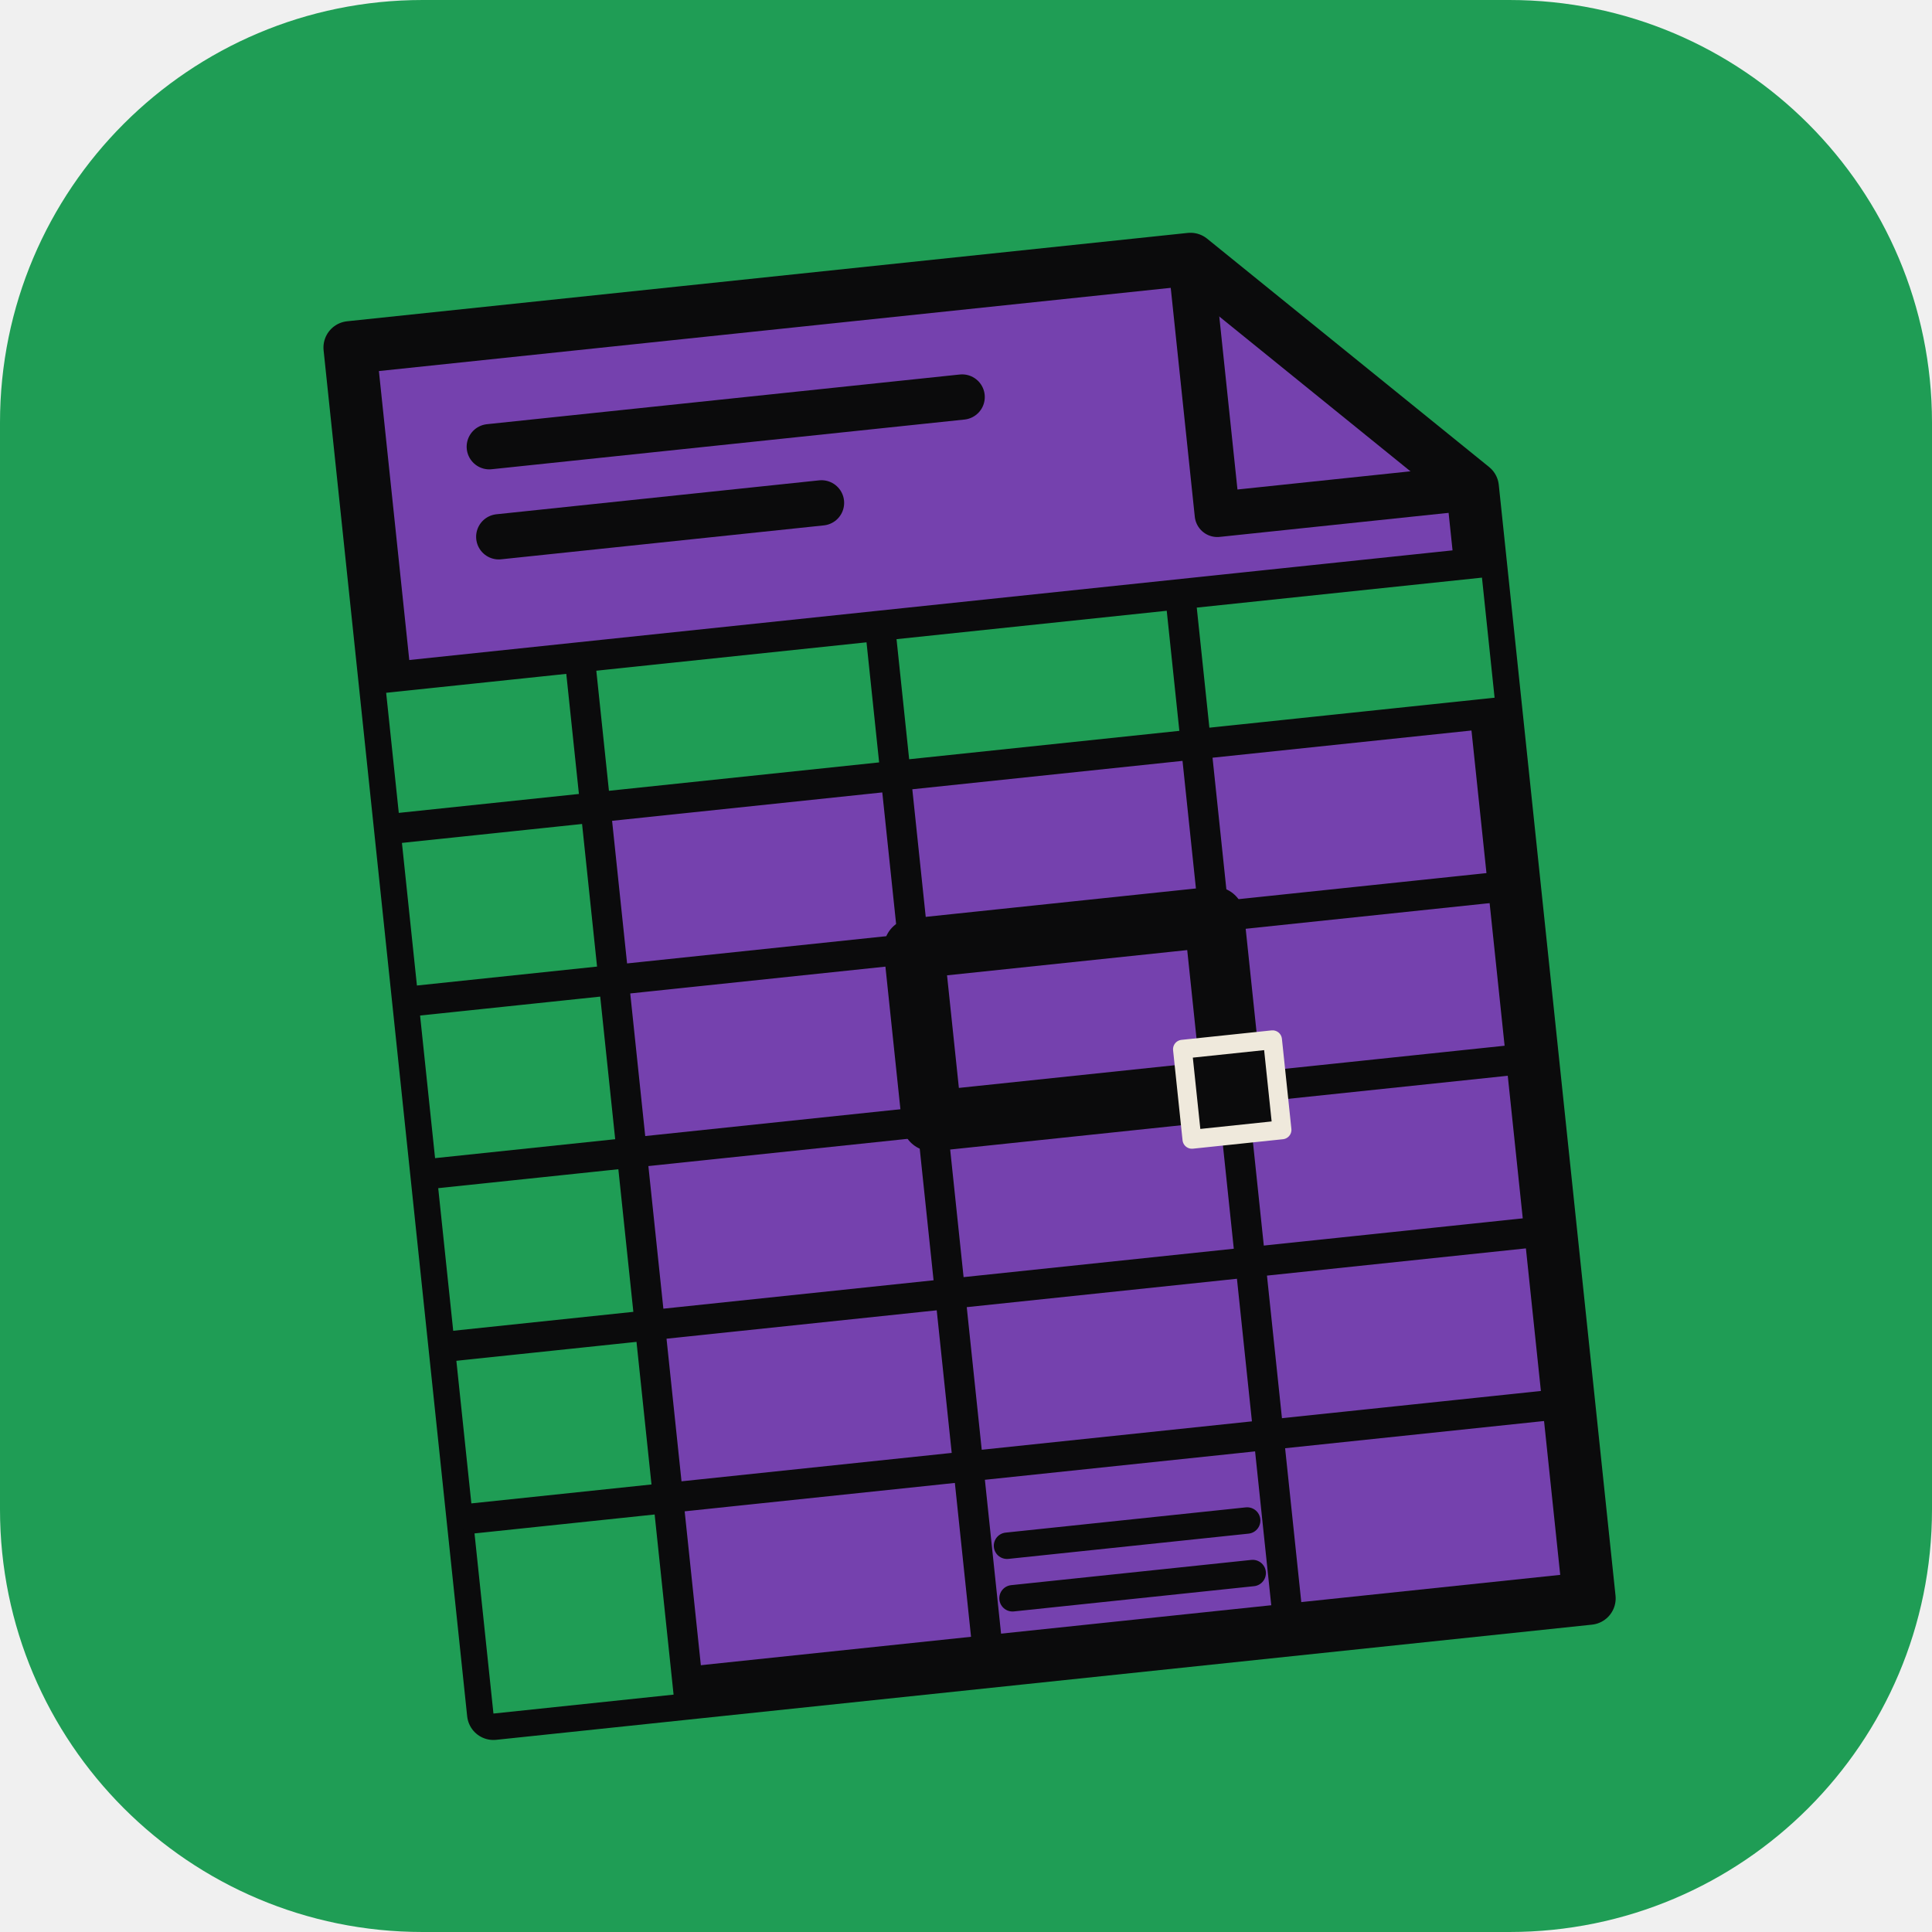
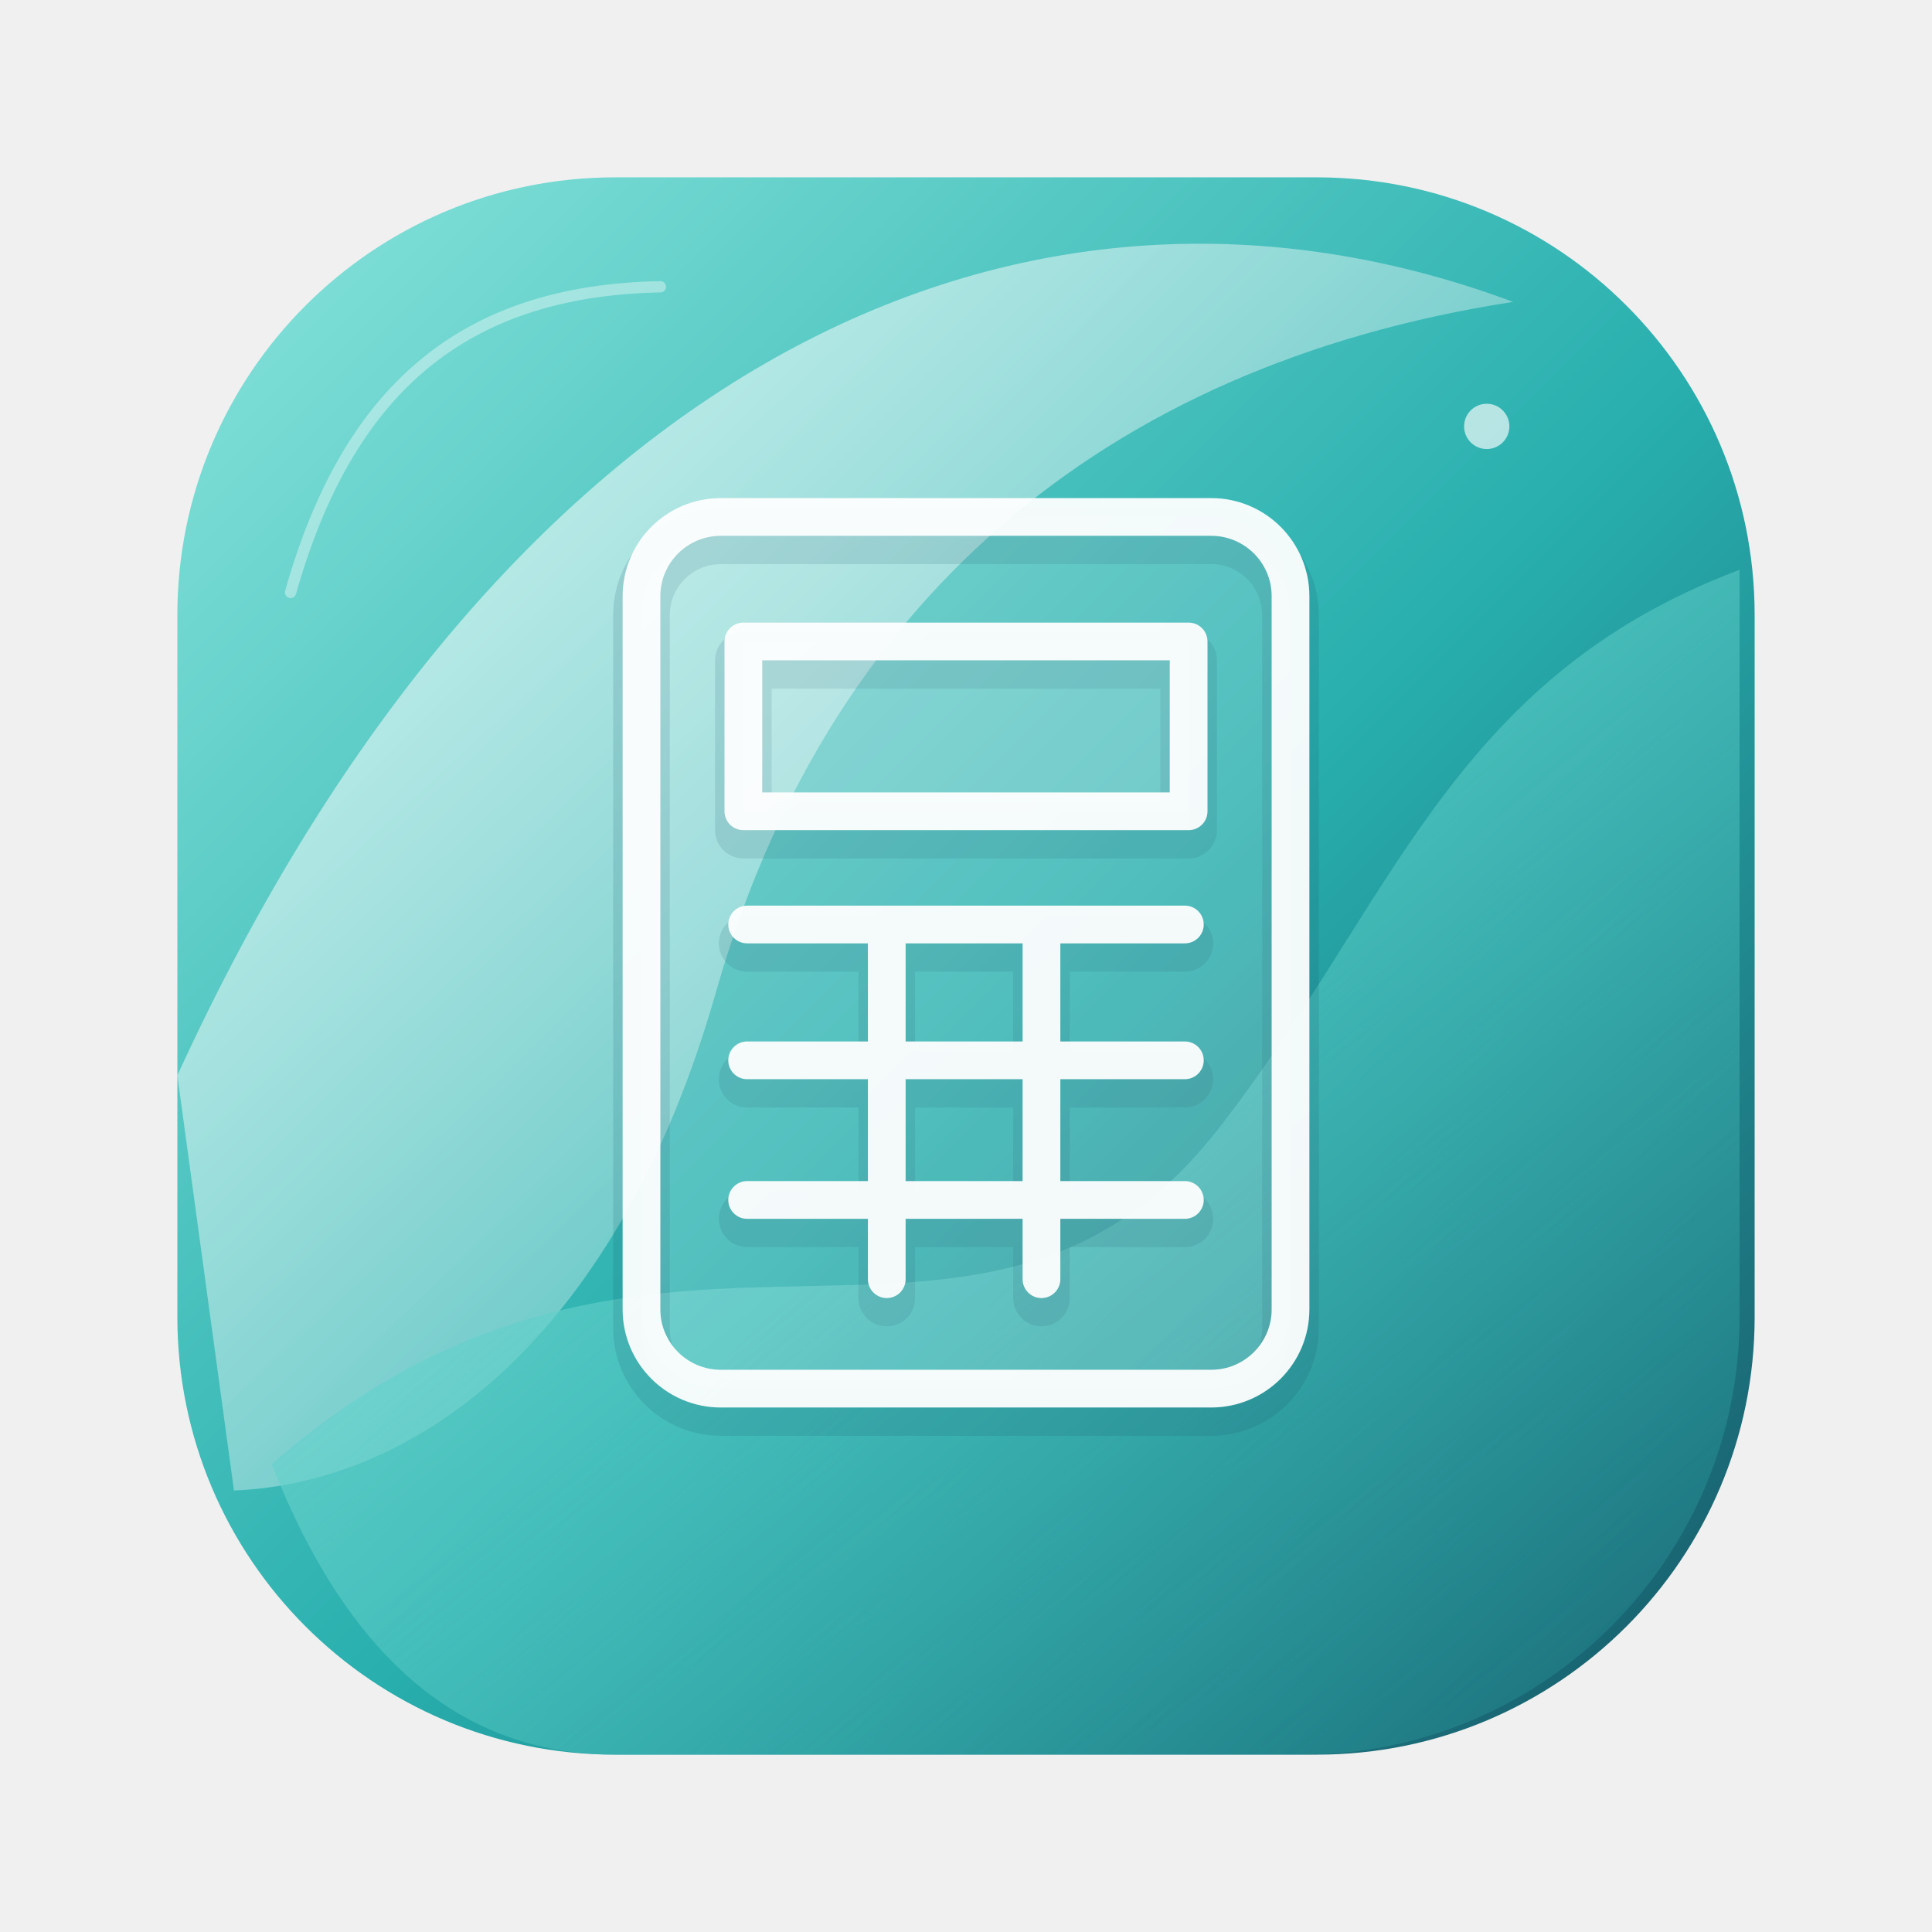
- <svg xmlns="http://www.w3.org/2000/svg" viewBox="0 0 512 512" width="512" height="512">
+ <svg xmlns="http://www.w3.org/2000/svg" width="1024" height="1024" viewBox="0 0 512 512" role="img" aria-labelledby="title">
  <defs>
-     <clipPath id="tile">
-       <rect width="512" height="512" rx="112" />
-     </clipPath>
+     <linearGradient id="base" x1="0" y1="0" x2="1" y2="1">
+       <stop stop-color="#8AE5DC" />
+       <stop offset=".54" stop-color="#28AFAE" />
+       <stop offset="1" stop-color="#165566" />
+     </linearGradient>
+     <linearGradient id="veil" x1="0" y1="0" x2="1" y2="1">
+       <stop stop-color="white" stop-opacity=".7" />
+       <stop offset="1" stop-color="white" stop-opacity=".03" />
+     </linearGradient>
+     <linearGradient id="ribbon" x1="0" y1="0" x2="1" y2="1">
+       <stop stop-color="#8AE5DC" />
+       <stop offset="1" stop-color="#28AFAE" stop-opacity=".15" />
+     </linearGradient>
  </defs>
-   <g clip-path="url(#tile)">
-     <rect width="512" height="512" fill="#1f9d55" />
-     <g transform="rotate(-6 256 268)" stroke="#0b0b0c" stroke-linejoin="round" stroke-linecap="round">
-       <path d="M112 76 H336 L404 144 V440 H112 Z" fill="#7541AE" stroke-width="14" />
-       <path d="M336 76 V144 H404" fill="none" stroke-width="12" />
-       <path d="M146 106 H272 M146 130 H232" stroke-width="12" />
-       <path d="M112 164 H404 V204 H164 V440 H112 Z" fill="#1f9d55" stroke="none" />
-       <path d="M112 164 H404 M112 204 H404 M112 250 H404 M112 296 H404 M112 342 H404 M112 388 H404                M164 164 V440 M244 164 V440 M324 164 V440" fill="none" stroke-width="8" />
-       <rect x="244" y="250" width="80" height="46" fill="none" stroke-width="16" />
-       <rect x="312" y="284" width="24" height="24" fill="#0b0b0c" stroke="#efe9dc" stroke-width="5" />
-       <path d="M252 410 H316 M252 424 H316" stroke-width="7" />
-     </g>
+   <rect x="47" y="47" width="418" height="418" rx="116" fill="url(#base)" />
+   <path d="M47 285C134 95 272 32 401 80 291 97 219 161 190 262 164 354 111 393 62 395z" fill="url(#veil)" />
+   <path d="M72 388c102-89 187-7 251-89 46-59 61-119 138-148v198c0 64-52 116-116 116H163c-41 0-71-26-91-77z" fill="url(#ribbon)" />
+   <path d="M77 157c15-53 45-80 98-81" fill="none" stroke="white" stroke-opacity=".38" stroke-width="3" stroke-linecap="round" />
+   <g fill="white" fill-opacity=".09" stroke="#165566" stroke-opacity=".15" stroke-width="15" stroke-linejoin="round" stroke-linecap="round" transform="translate(0 5)">
+     <rect x="170" y="137" width="172" height="231" rx="21" />
+     <path d="M197 170h118v45H197zM198 245h116M198 281h116M235 245v94M276 245v94M198 318h116" />
  </g>
+   <g fill="white" fill-opacity=".1" stroke="#fff" stroke-opacity=".94" stroke-width="10" stroke-linejoin="round" stroke-linecap="round">
+     <rect x="170" y="137" width="172" height="231" rx="21" />
+     <path d="M197 170h118v45H197zM198 245h116M198 281h116M235 245v94M276 245v94M198 318h116" />
+   </g>
+   <circle cx="394" cy="113" r="6" fill="white" fill-opacity=".65" />
</svg>
